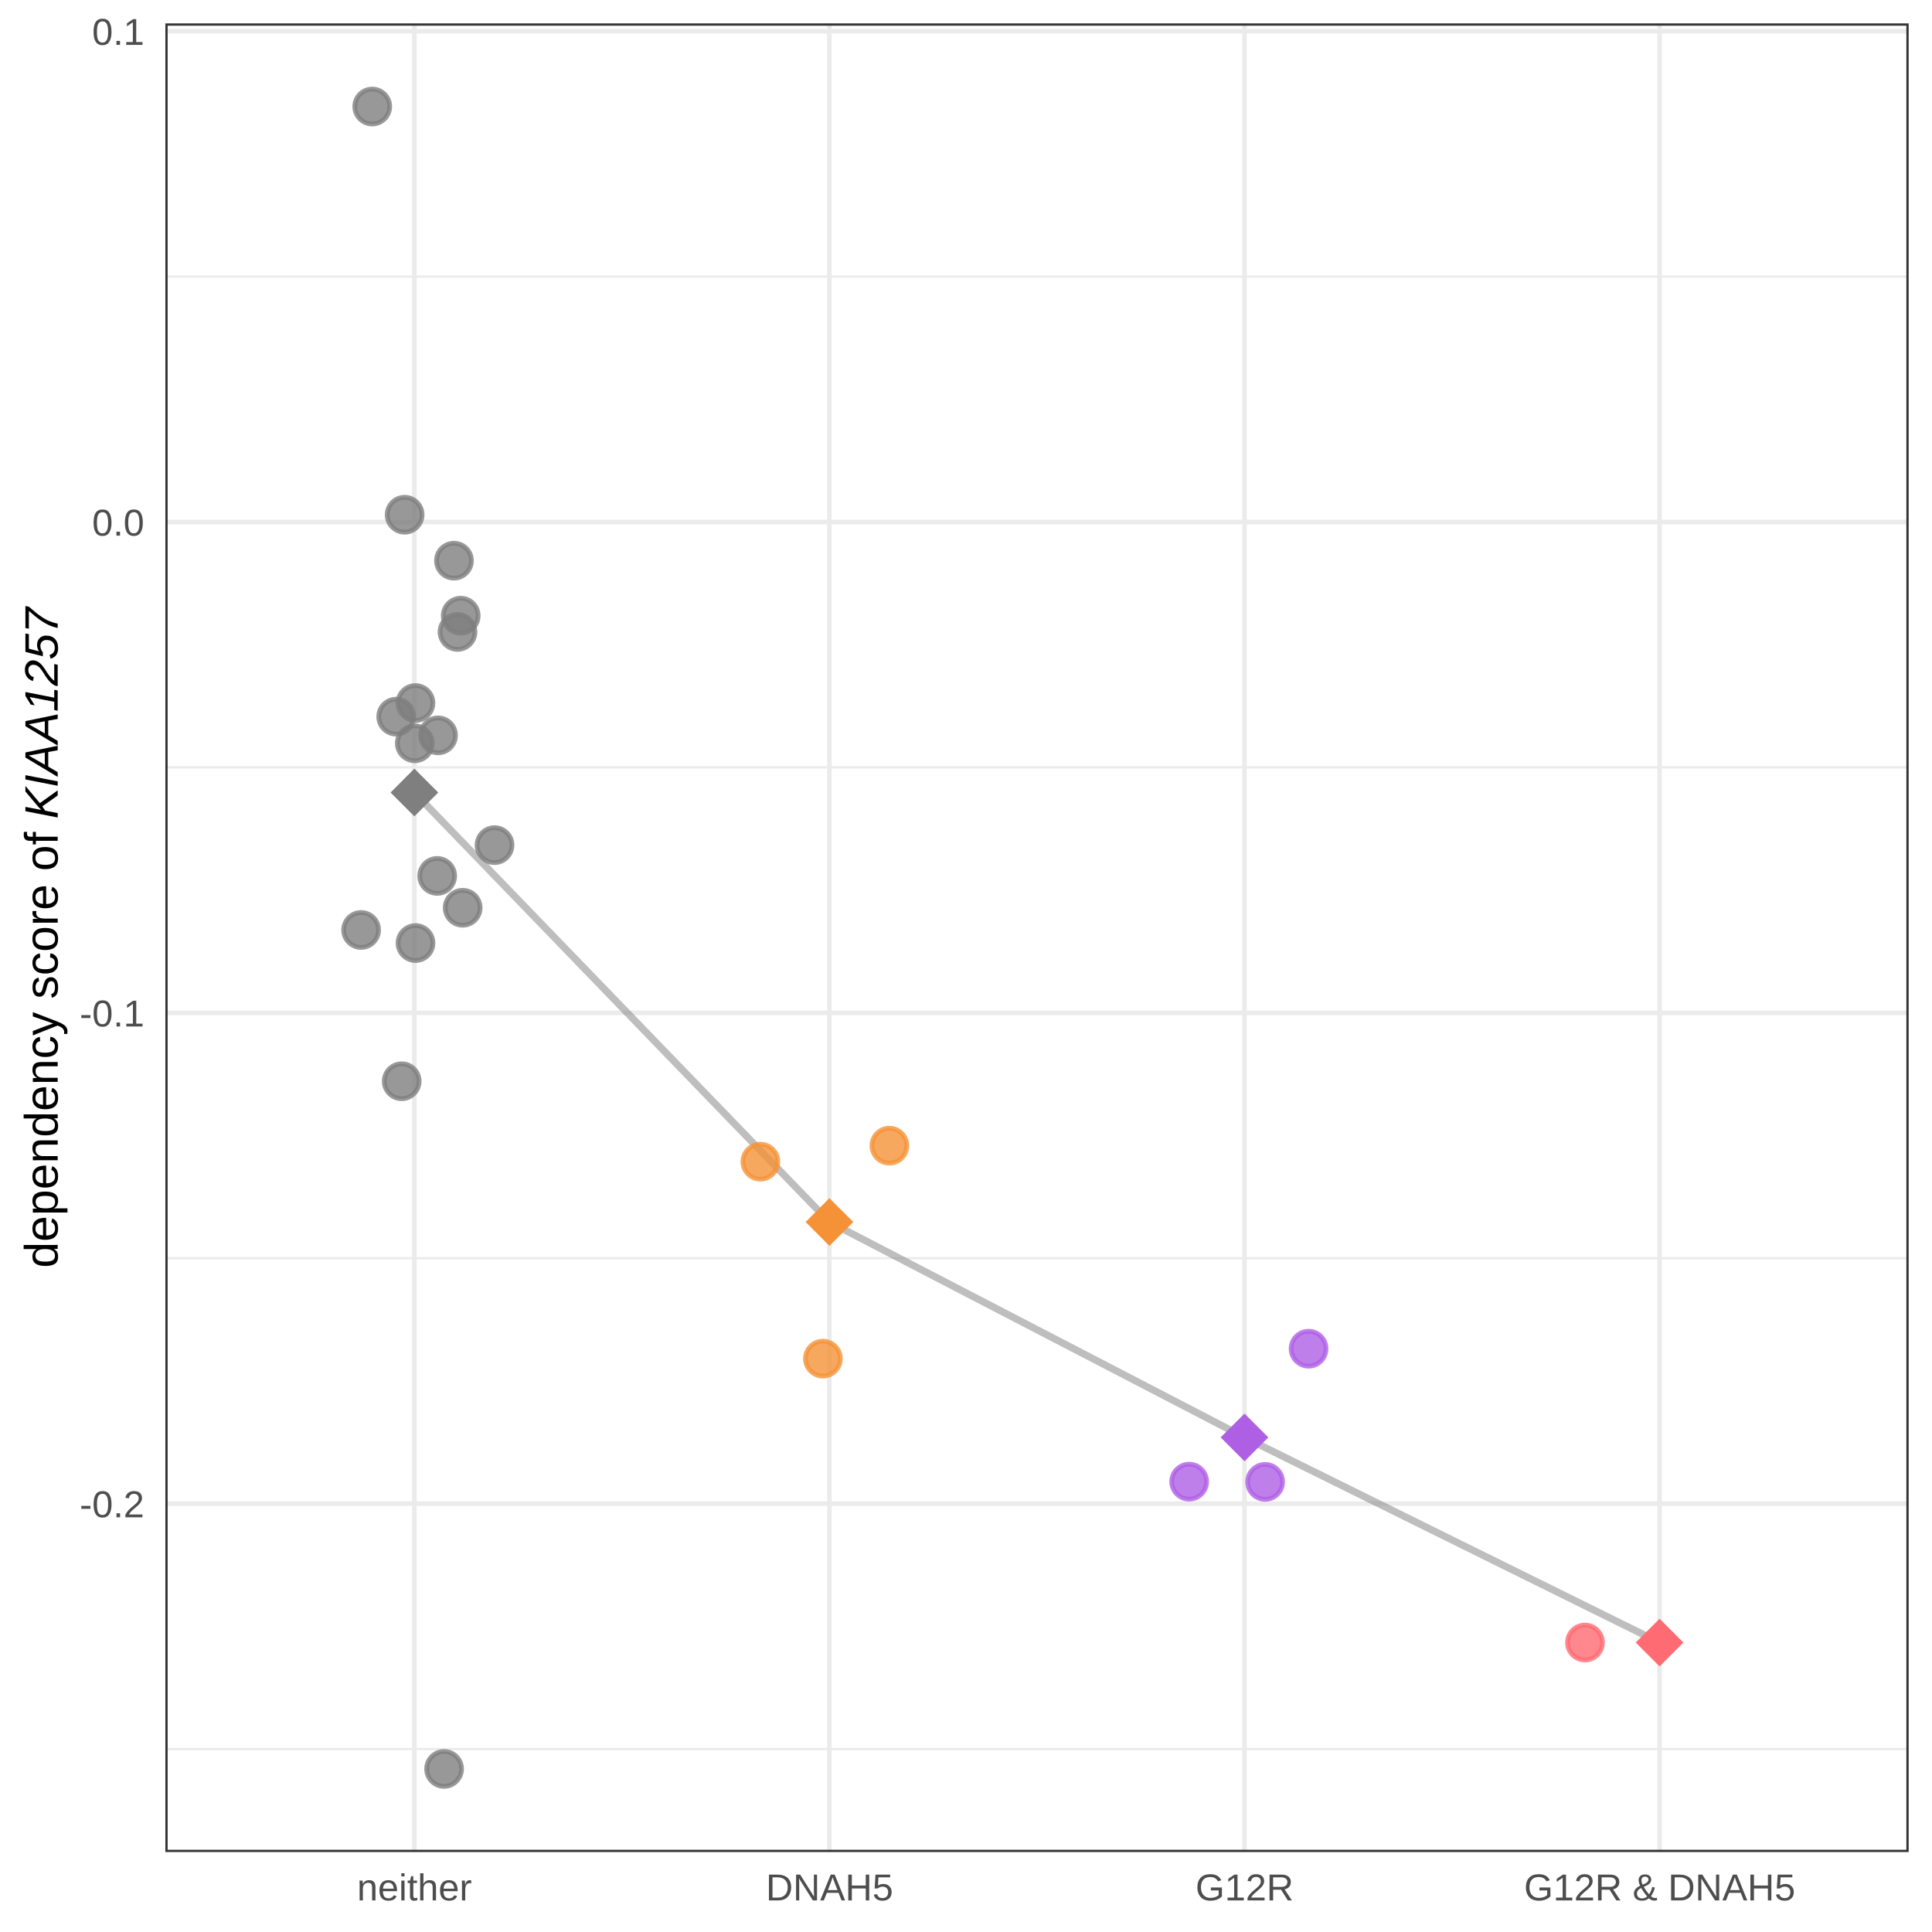
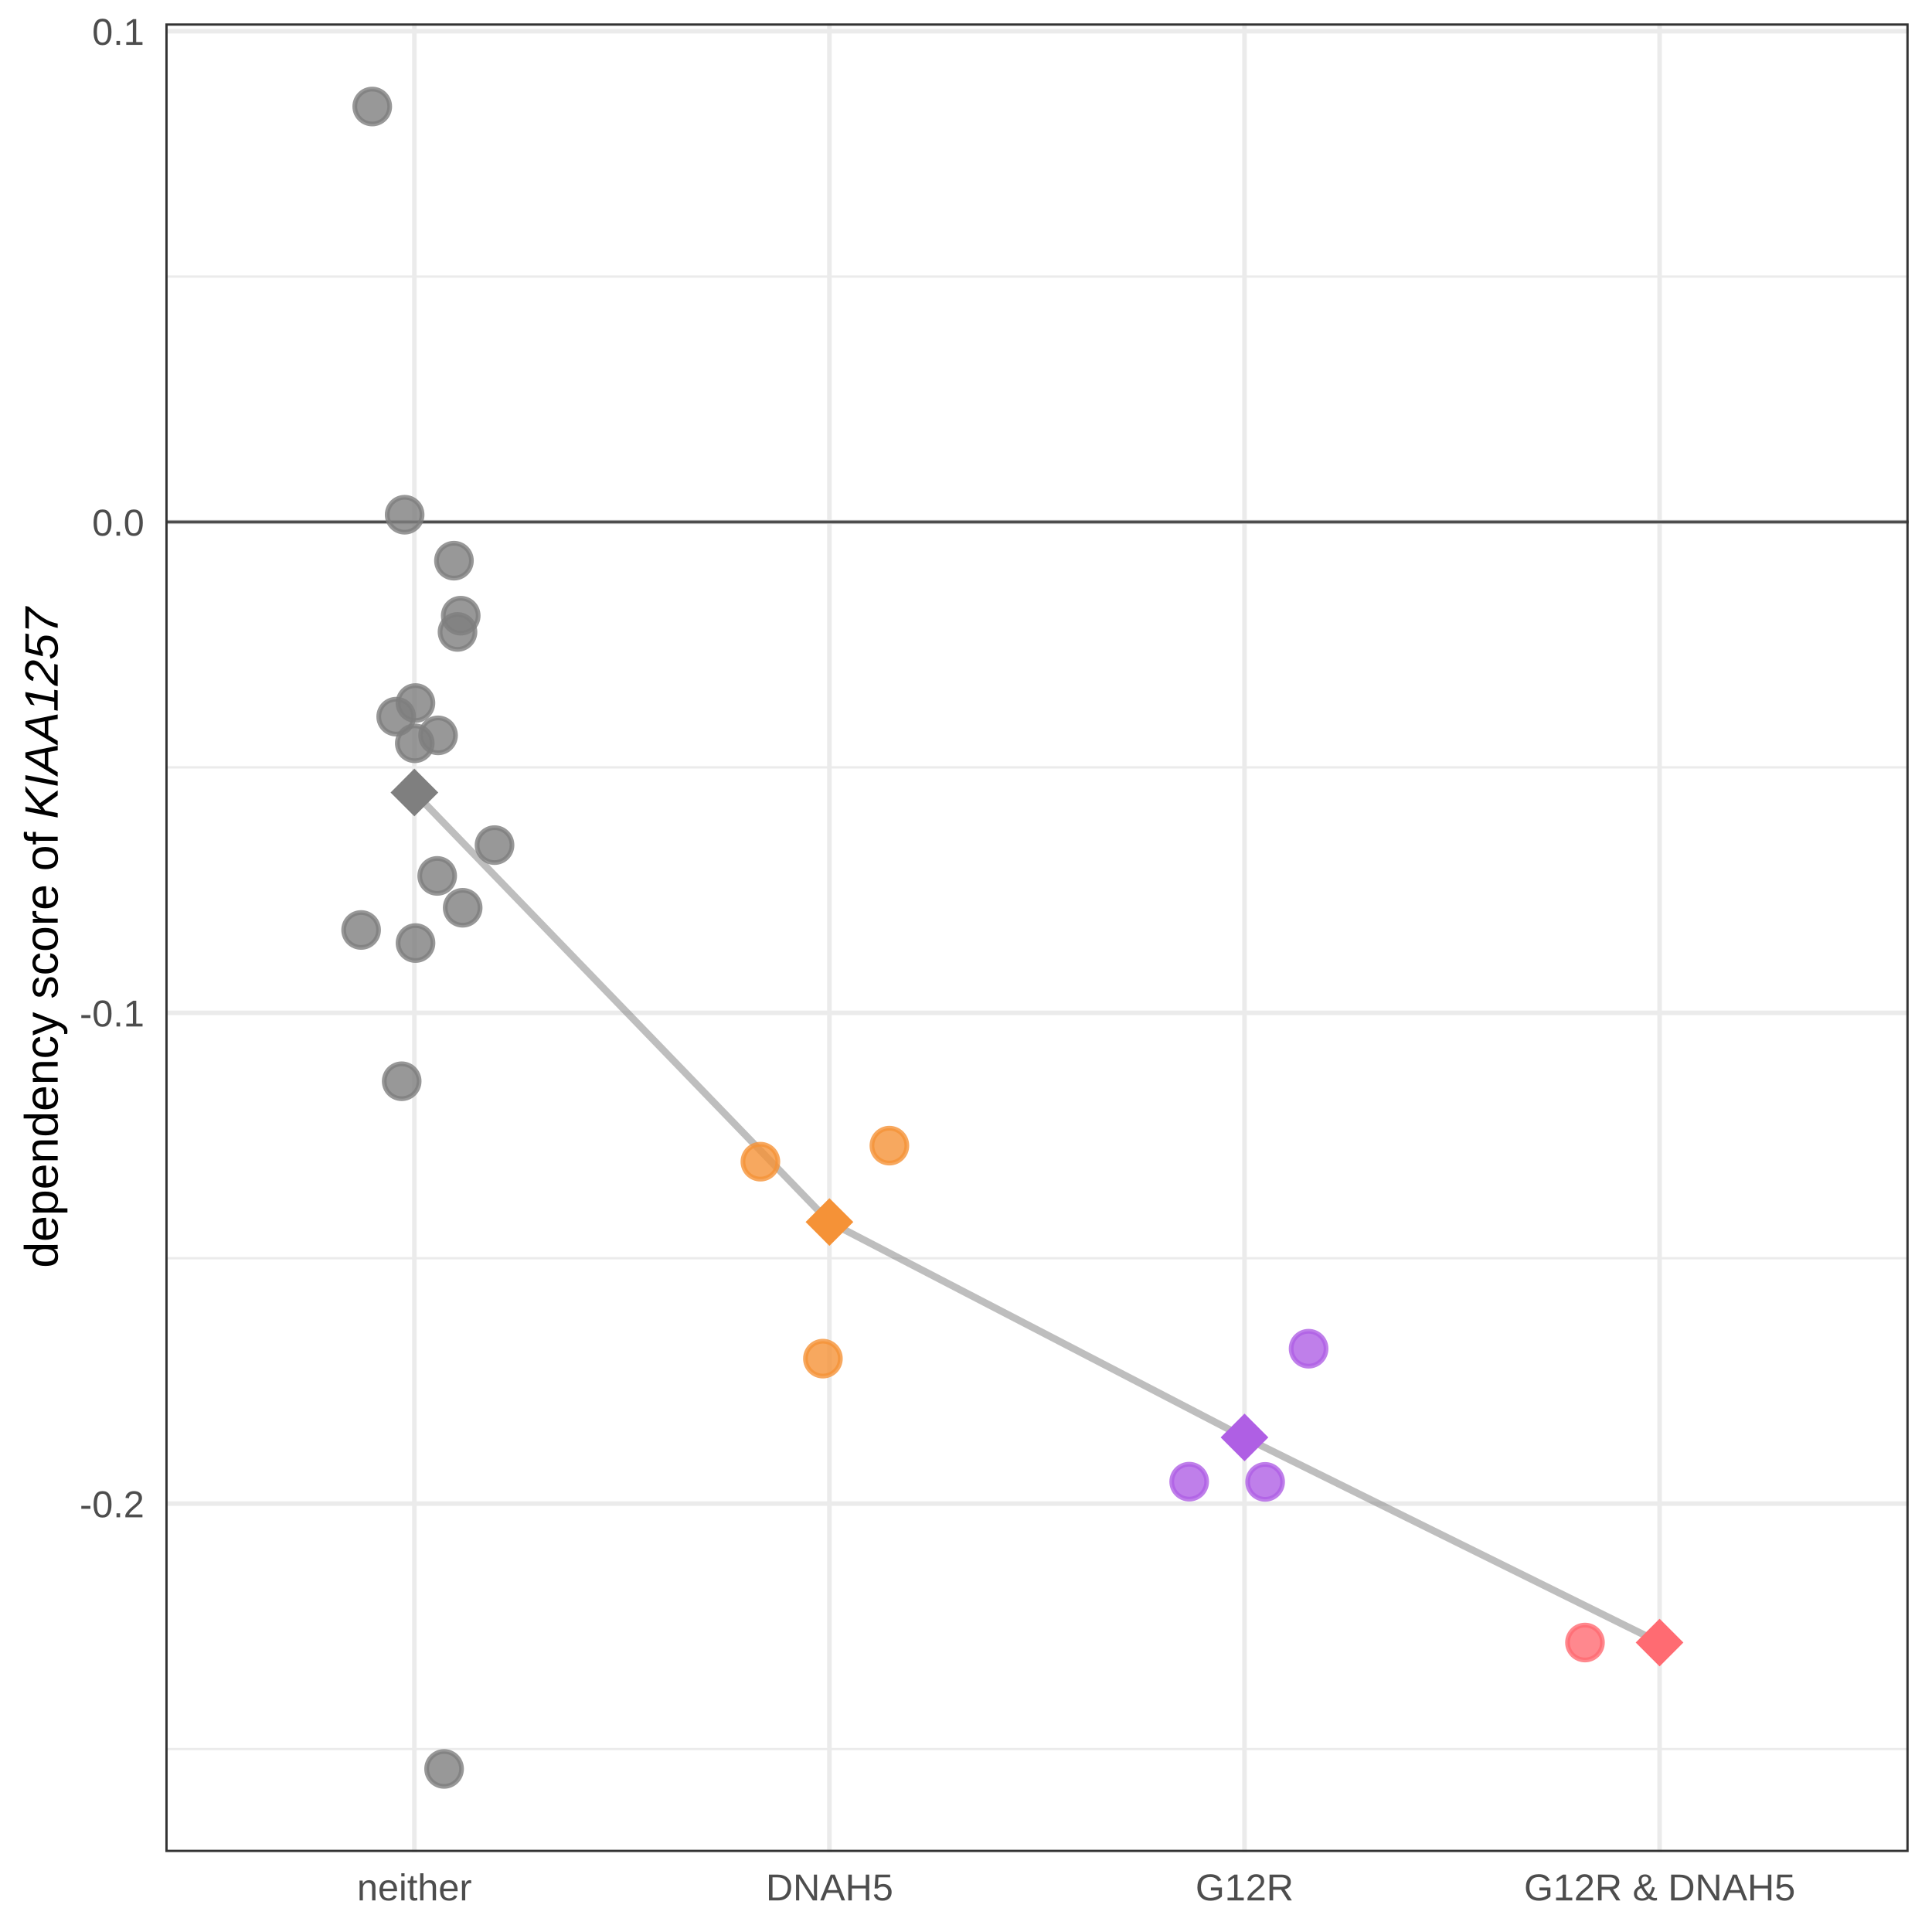
<svg xmlns="http://www.w3.org/2000/svg" viewBox="0 0 288.00 288.00">
  <defs>
    <style type="text/css">
    line, polyline, polygon, path, rect, circle {
      fill: none;
      stroke: #000000;
      stroke-linecap: round;
      stroke-linejoin: round;
      stroke-miterlimit: 10.00;
    }
  </style>
  </defs>
  <rect width="100%" height="100%" style="stroke: none; fill: #FFFFFF;" />
  <rect x="0.00" y="0.00" width="288.00" height="288.00" style="stroke-width: 0.68; stroke: #FFFFFF; fill: #FFFFFF;" />
  <defs>
    <clipPath id="cpMjQuNjV8Mjg0LjUxfDI3Ni4wOHwzLjQ5">
      <rect x="24.65" y="3.49" width="259.87" height="272.59" />
    </clipPath>
  </defs>
  <rect x="24.65" y="3.49" width="259.87" height="272.59" style="stroke-width: 0.68; stroke: none; fill: #FFFFFF;" clip-path="url(#cpMjQuNjV8Mjg0LjUxfDI3Ni4wOHwzLjQ5)" />
  <polyline points="24.65,260.73 284.51,260.73 " style="stroke-width: 0.34; stroke: #EBEBEB; stroke-linecap: butt;" clip-path="url(#cpMjQuNjV8Mjg0LjUxfDI3Ni4wOHwzLjQ5)" />
  <polyline points="24.65,187.56 284.51,187.56 " style="stroke-width: 0.34; stroke: #EBEBEB; stroke-linecap: butt;" clip-path="url(#cpMjQuNjV8Mjg0LjUxfDI3Ni4wOHwzLjQ5)" />
  <polyline points="24.65,114.39 284.51,114.39 " style="stroke-width: 0.34; stroke: #EBEBEB; stroke-linecap: butt;" clip-path="url(#cpMjQuNjV8Mjg0LjUxfDI3Ni4wOHwzLjQ5)" />
  <polyline points="24.65,41.23 284.51,41.23 " style="stroke-width: 0.34; stroke: #EBEBEB; stroke-linecap: butt;" clip-path="url(#cpMjQuNjV8Mjg0LjUxfDI3Ni4wOHwzLjQ5)" />
  <polyline points="24.65,224.14 284.51,224.14 " style="stroke-width: 0.68; stroke: #EBEBEB; stroke-linecap: butt;" clip-path="url(#cpMjQuNjV8Mjg0LjUxfDI3Ni4wOHwzLjQ5)" />
  <polyline points="24.65,150.98 284.51,150.98 " style="stroke-width: 0.68; stroke: #EBEBEB; stroke-linecap: butt;" clip-path="url(#cpMjQuNjV8Mjg0LjUxfDI3Ni4wOHwzLjQ5)" />
  <polyline points="24.65,77.81 284.51,77.81 " style="stroke-width: 0.68; stroke: #EBEBEB; stroke-linecap: butt;" clip-path="url(#cpMjQuNjV8Mjg0LjUxfDI3Ni4wOHwzLjQ5)" />
  <polyline points="24.65,4.65 284.51,4.65 " style="stroke-width: 0.68; stroke: #EBEBEB; stroke-linecap: butt;" clip-path="url(#cpMjQuNjV8Mjg0LjUxfDI3Ni4wOHwzLjQ5)" />
  <polyline points="61.77,276.08 61.77,3.49 " style="stroke-width: 0.68; stroke: #EBEBEB; stroke-linecap: butt;" clip-path="url(#cpMjQuNjV8Mjg0LjUxfDI3Ni4wOHwzLjQ5)" />
  <polyline points="123.64,276.08 123.64,3.49 " style="stroke-width: 0.68; stroke: #EBEBEB; stroke-linecap: butt;" clip-path="url(#cpMjQuNjV8Mjg0LjUxfDI3Ni4wOHwzLjQ5)" />
  <polyline points="185.52,276.08 185.52,3.49 " style="stroke-width: 0.68; stroke: #EBEBEB; stroke-linecap: butt;" clip-path="url(#cpMjQuNjV8Mjg0LjUxfDI3Ni4wOHwzLjQ5)" />
  <polyline points="247.39,276.08 247.39,3.49 " style="stroke-width: 0.68; stroke: #EBEBEB; stroke-linecap: butt;" clip-path="url(#cpMjQuNjV8Mjg0LjUxfDI3Ni4wOHwzLjQ5)" />
+   <line x1="24.65" y1="77.81" x2="284.51" y2="77.81" style="stroke-width: 0.43; stroke: #4D4D4D; stroke-linecap: butt;" clip-path="url(#cpMjQuNjV8Mjg0LjUxfDI3Ni4wOHwzLjQ5)" />
  <polyline points="61.77,118.14 123.64,182.16 185.52,214.27 247.39,244.85 " style="stroke-width: 1.07; stroke: #7F7F7F; stroke-opacity: 0.50; stroke-linecap: butt;" clip-path="url(#cpMjQuNjV8Mjg0LjUxfDI3Ni4wOHwzLjQ5)" />
  <polygon points="58.22,118.14 61.77,114.58 65.33,118.14 61.77,121.69 " style="stroke-width: 0.71; stroke: none; fill: #7F7F7F;" clip-path="url(#cpMjQuNjV8Mjg0LjUxfDI3Ni4wOHwzLjQ5)" />
  <polygon points="120.09,182.16 123.64,178.61 127.20,182.16 123.64,185.72 " style="stroke-width: 0.71; stroke: none; fill: #F59237;" clip-path="url(#cpMjQuNjV8Mjg0LjUxfDI3Ni4wOHwzLjQ5)" />
  <polygon points="181.96,214.27 185.52,210.72 189.07,214.27 185.52,217.83 " style="stroke-width: 0.71; stroke: none; fill: #AF5FE4;" clip-path="url(#cpMjQuNjV8Mjg0LjUxfDI3Ni4wOHwzLjQ5)" />
  <polygon points="243.83,244.85 247.39,241.30 250.94,244.85 247.39,248.41 " style="stroke-width: 0.71; stroke: none; fill: #FF6B72;" clip-path="url(#cpMjQuNjV8Mjg0LjUxfDI3Ni4wOHwzLjQ5)" />
  <circle cx="60.32" cy="76.73" r="1.95pt" style="stroke-width: 0.71; stroke: #7F7F7F; stroke-opacity: 0.80; fill: #7F7F7F; fill-opacity: 0.80;" clip-path="url(#cpMjQuNjV8Mjg0LjUxfDI3Ni4wOHwzLjQ5)" />
  <circle cx="61.83" cy="110.80" r="1.95pt" style="stroke-width: 0.71; stroke: #7F7F7F; stroke-opacity: 0.80; fill: #7F7F7F; fill-opacity: 0.80;" clip-path="url(#cpMjQuNjV8Mjg0LjUxfDI3Ni4wOHwzLjQ5)" />
  <circle cx="68.97" cy="135.32" r="1.95pt" style="stroke-width: 0.71; stroke: #7F7F7F; stroke-opacity: 0.80; fill: #7F7F7F; fill-opacity: 0.80;" clip-path="url(#cpMjQuNjV8Mjg0LjUxfDI3Ni4wOHwzLjQ5)" />
  <circle cx="177.27" cy="220.87" r="1.95pt" style="stroke-width: 0.71; stroke: #AF5FE4; stroke-opacity: 0.80; fill: #AF5FE4; fill-opacity: 0.80;" clip-path="url(#cpMjQuNjV8Mjg0LjUxfDI3Ni4wOHwzLjQ5)" />
  <circle cx="66.20" cy="263.69" r="1.95pt" style="stroke-width: 0.71; stroke: #7F7F7F; stroke-opacity: 0.80; fill: #7F7F7F; fill-opacity: 0.80;" clip-path="url(#cpMjQuNjV8Mjg0LjUxfDI3Ni4wOHwzLjQ5)" />
  <circle cx="61.94" cy="140.58" r="1.95pt" style="stroke-width: 0.71; stroke: #7F7F7F; stroke-opacity: 0.80; fill: #7F7F7F; fill-opacity: 0.80;" clip-path="url(#cpMjQuNjV8Mjg0LjUxfDI3Ni4wOHwzLjQ5)" />
  <circle cx="59.06" cy="106.83" r="1.95pt" style="stroke-width: 0.71; stroke: #7F7F7F; stroke-opacity: 0.80; fill: #7F7F7F; fill-opacity: 0.80;" clip-path="url(#cpMjQuNjV8Mjg0LjUxfDI3Ni4wOHwzLjQ5)" />
  <circle cx="65.17" cy="130.57" r="1.95pt" style="stroke-width: 0.71; stroke: #7F7F7F; stroke-opacity: 0.80; fill: #7F7F7F; fill-opacity: 0.80;" clip-path="url(#cpMjQuNjV8Mjg0LjUxfDI3Ni4wOHwzLjQ5)" />
  <circle cx="65.30" cy="109.62" r="1.95pt" style="stroke-width: 0.71; stroke: #7F7F7F; stroke-opacity: 0.80; fill: #7F7F7F; fill-opacity: 0.80;" clip-path="url(#cpMjQuNjV8Mjg0LjUxfDI3Ni4wOHwzLjQ5)" />
  <circle cx="113.35" cy="173.17" r="1.95pt" style="stroke-width: 0.71; stroke: #F59237; stroke-opacity: 0.80; fill: #F59237; fill-opacity: 0.80;" clip-path="url(#cpMjQuNjV8Mjg0LjUxfDI3Ni4wOHwzLjQ5)" />
  <circle cx="68.68" cy="91.78" r="1.95pt" style="stroke-width: 0.71; stroke: #7F7F7F; stroke-opacity: 0.80; fill: #7F7F7F; fill-opacity: 0.80;" clip-path="url(#cpMjQuNjV8Mjg0LjUxfDI3Ni4wOHwzLjQ5)" />
  <circle cx="236.27" cy="244.85" r="1.95pt" style="stroke-width: 0.71; stroke: #FF6B72; stroke-opacity: 0.80; fill: #FF6B72; fill-opacity: 0.80;" clip-path="url(#cpMjQuNjV8Mjg0LjUxfDI3Ni4wOHwzLjQ5)" />
  <circle cx="132.58" cy="170.78" r="1.95pt" style="stroke-width: 0.71; stroke: #F59237; stroke-opacity: 0.80; fill: #F59237; fill-opacity: 0.80;" clip-path="url(#cpMjQuNjV8Mjg0LjUxfDI3Ni4wOHwzLjQ5)" />
  <circle cx="188.59" cy="220.90" r="1.95pt" style="stroke-width: 0.71; stroke: #AF5FE4; stroke-opacity: 0.80; fill: #AF5FE4; fill-opacity: 0.80;" clip-path="url(#cpMjQuNjV8Mjg0LjUxfDI3Ni4wOHwzLjQ5)" />
  <circle cx="73.72" cy="125.98" r="1.95pt" style="stroke-width: 0.71; stroke: #7F7F7F; stroke-opacity: 0.80; fill: #7F7F7F; fill-opacity: 0.80;" clip-path="url(#cpMjQuNjV8Mjg0LjUxfDI3Ni4wOHwzLjQ5)" />
  <circle cx="55.49" cy="15.88" r="1.95pt" style="stroke-width: 0.71; stroke: #7F7F7F; stroke-opacity: 0.80; fill: #7F7F7F; fill-opacity: 0.80;" clip-path="url(#cpMjQuNjV8Mjg0LjUxfDI3Ni4wOHwzLjQ5)" />
  <circle cx="195.07" cy="201.05" r="1.95pt" style="stroke-width: 0.71; stroke: #AF5FE4; stroke-opacity: 0.80; fill: #AF5FE4; fill-opacity: 0.80;" clip-path="url(#cpMjQuNjV8Mjg0LjUxfDI3Ni4wOHwzLjQ5)" />
  <circle cx="61.93" cy="104.80" r="1.95pt" style="stroke-width: 0.71; stroke: #7F7F7F; stroke-opacity: 0.80; fill: #7F7F7F; fill-opacity: 0.80;" clip-path="url(#cpMjQuNjV8Mjg0LjUxfDI3Ni4wOHwzLjQ5)" />
  <circle cx="59.88" cy="161.18" r="1.95pt" style="stroke-width: 0.71; stroke: #7F7F7F; stroke-opacity: 0.80; fill: #7F7F7F; fill-opacity: 0.80;" clip-path="url(#cpMjQuNjV8Mjg0LjUxfDI3Ni4wOHwzLjQ5)" />
  <circle cx="67.67" cy="83.58" r="1.95pt" style="stroke-width: 0.71; stroke: #7F7F7F; stroke-opacity: 0.80; fill: #7F7F7F; fill-opacity: 0.80;" clip-path="url(#cpMjQuNjV8Mjg0LjUxfDI3Ni4wOHwzLjQ5)" />
  <circle cx="122.67" cy="202.53" r="1.95pt" style="stroke-width: 0.71; stroke: #F59237; stroke-opacity: 0.80; fill: #F59237; fill-opacity: 0.80;" clip-path="url(#cpMjQuNjV8Mjg0LjUxfDI3Ni4wOHwzLjQ5)" />
  <circle cx="68.20" cy="94.20" r="1.95pt" style="stroke-width: 0.71; stroke: #7F7F7F; stroke-opacity: 0.80; fill: #7F7F7F; fill-opacity: 0.80;" clip-path="url(#cpMjQuNjV8Mjg0LjUxfDI3Ni4wOHwzLjQ5)" />
  <circle cx="53.83" cy="138.63" r="1.95pt" style="stroke-width: 0.71; stroke: #7F7F7F; stroke-opacity: 0.80; fill: #7F7F7F; fill-opacity: 0.80;" clip-path="url(#cpMjQuNjV8Mjg0LjUxfDI3Ni4wOHwzLjQ5)" />
  <rect x="24.65" y="3.49" width="259.87" height="272.59" style="stroke-width: 0.68; stroke: #333333;" clip-path="url(#cpMjQuNjV8Mjg0LjUxfDI3Ni4wOHwzLjQ5)" />
  <defs>
    <clipPath id="cpMC4wMHwyODguMDB8Mjg4LjAwfDAuMDA=">
      <rect x="0.00" y="0.00" width="288.00" height="288.00" />
    </clipPath>
  </defs>
  <g clip-path="url(#cpMC4wMHwyODguMDB8Mjg4LjAwfDAuMDA=)">
    <text x="11.87" y="226.18" style="font-size: 5.60px; fill: #4D4D4D; font-family: Arial;" textLength="9.64px" lengthAdjust="spacingAndGlyphs">-0.2</text>
  </g>
  <g clip-path="url(#cpMC4wMHwyODguMDB8Mjg4LjAwfDAuMDA=)">
    <text x="11.87" y="153.02" style="font-size: 5.60px; fill: #4D4D4D; font-family: Arial;" textLength="9.64px" lengthAdjust="spacingAndGlyphs">-0.1</text>
  </g>
  <g clip-path="url(#cpMC4wMHwyODguMDB8Mjg4LjAwfDAuMDA=)">
    <text x="13.73" y="79.85" style="font-size: 5.60px; fill: #4D4D4D; font-family: Arial;" textLength="7.78px" lengthAdjust="spacingAndGlyphs">0.0</text>
  </g>
  <g clip-path="url(#cpMC4wMHwyODguMDB8Mjg4LjAwfDAuMDA=)">
    <text x="13.73" y="6.69" style="font-size: 5.60px; fill: #4D4D4D; font-family: Arial;" textLength="7.78px" lengthAdjust="spacingAndGlyphs">0.1</text>
  </g>
  <g clip-path="url(#cpMC4wMHwyODguMDB8Mjg4LjAwfDAuMDA=)">
    <text x="53.22" y="283.29" style="font-size: 5.60px; fill: #4D4D4D; font-family: Arial;" textLength="17.10px" lengthAdjust="spacingAndGlyphs">neither</text>
  </g>
  <g clip-path="url(#cpMC4wMHwyODguMDB8Mjg4LjAwfDAuMDA=)">
    <text x="114.17" y="283.29" style="font-size: 5.60px; fill: #4D4D4D; font-family: Arial;" textLength="18.96px" lengthAdjust="spacingAndGlyphs">DNAH5</text>
  </g>
  <g clip-path="url(#cpMC4wMHwyODguMDB8Mjg4LjAwfDAuMDA=)">
    <text x="178.21" y="283.29" style="font-size: 5.60px; fill: #4D4D4D; font-family: Arial;" textLength="14.61px" lengthAdjust="spacingAndGlyphs">G12R</text>
  </g>
  <g clip-path="url(#cpMC4wMHwyODguMDB8Mjg4LjAwfDAuMDA=)">
    <text x="227.18" y="283.29" style="font-size: 5.60px; fill: #4D4D4D; font-family: Arial;" textLength="40.41px" lengthAdjust="spacingAndGlyphs">G12R &amp; DNAH5</text>
  </g>
  <g clip-path="url(#cpMC4wMHwyODguMDB8Mjg4LjAwfDAuMDA=)">
    <text transform="translate(8.60,189.01) rotate(-90)" style="font-size: 7.00px; font-family: Arial;" textLength="38.14px" lengthAdjust="spacingAndGlyphs">dependency</text>
  </g>
  <g clip-path="url(#cpMC4wMHwyODguMDB8Mjg4LjAwfDAuMDA=)">
    <text transform="translate(8.60,148.92) rotate(-90)" style="font-size: 7.00px; font-family: Arial;" textLength="17.11px" lengthAdjust="spacingAndGlyphs">score</text>
  </g>
  <g clip-path="url(#cpMC4wMHwyODguMDB8Mjg4LjAwfDAuMDA=)">
    <text transform="translate(8.60,129.86) rotate(-90)" style="font-size: 7.00px; font-family: Arial;" textLength="5.84px" lengthAdjust="spacingAndGlyphs">of</text>
  </g>
  <g clip-path="url(#cpMC4wMHwyODguMDB8Mjg4LjAwfDAuMDA=)">
    <text transform="translate(8.60,122.08) rotate(-90)" style="font-size: 7.00px; font-style: italic; font-family: Arial;" textLength="31.52px" lengthAdjust="spacingAndGlyphs">KIAA1257</text>
  </g>
</svg>
